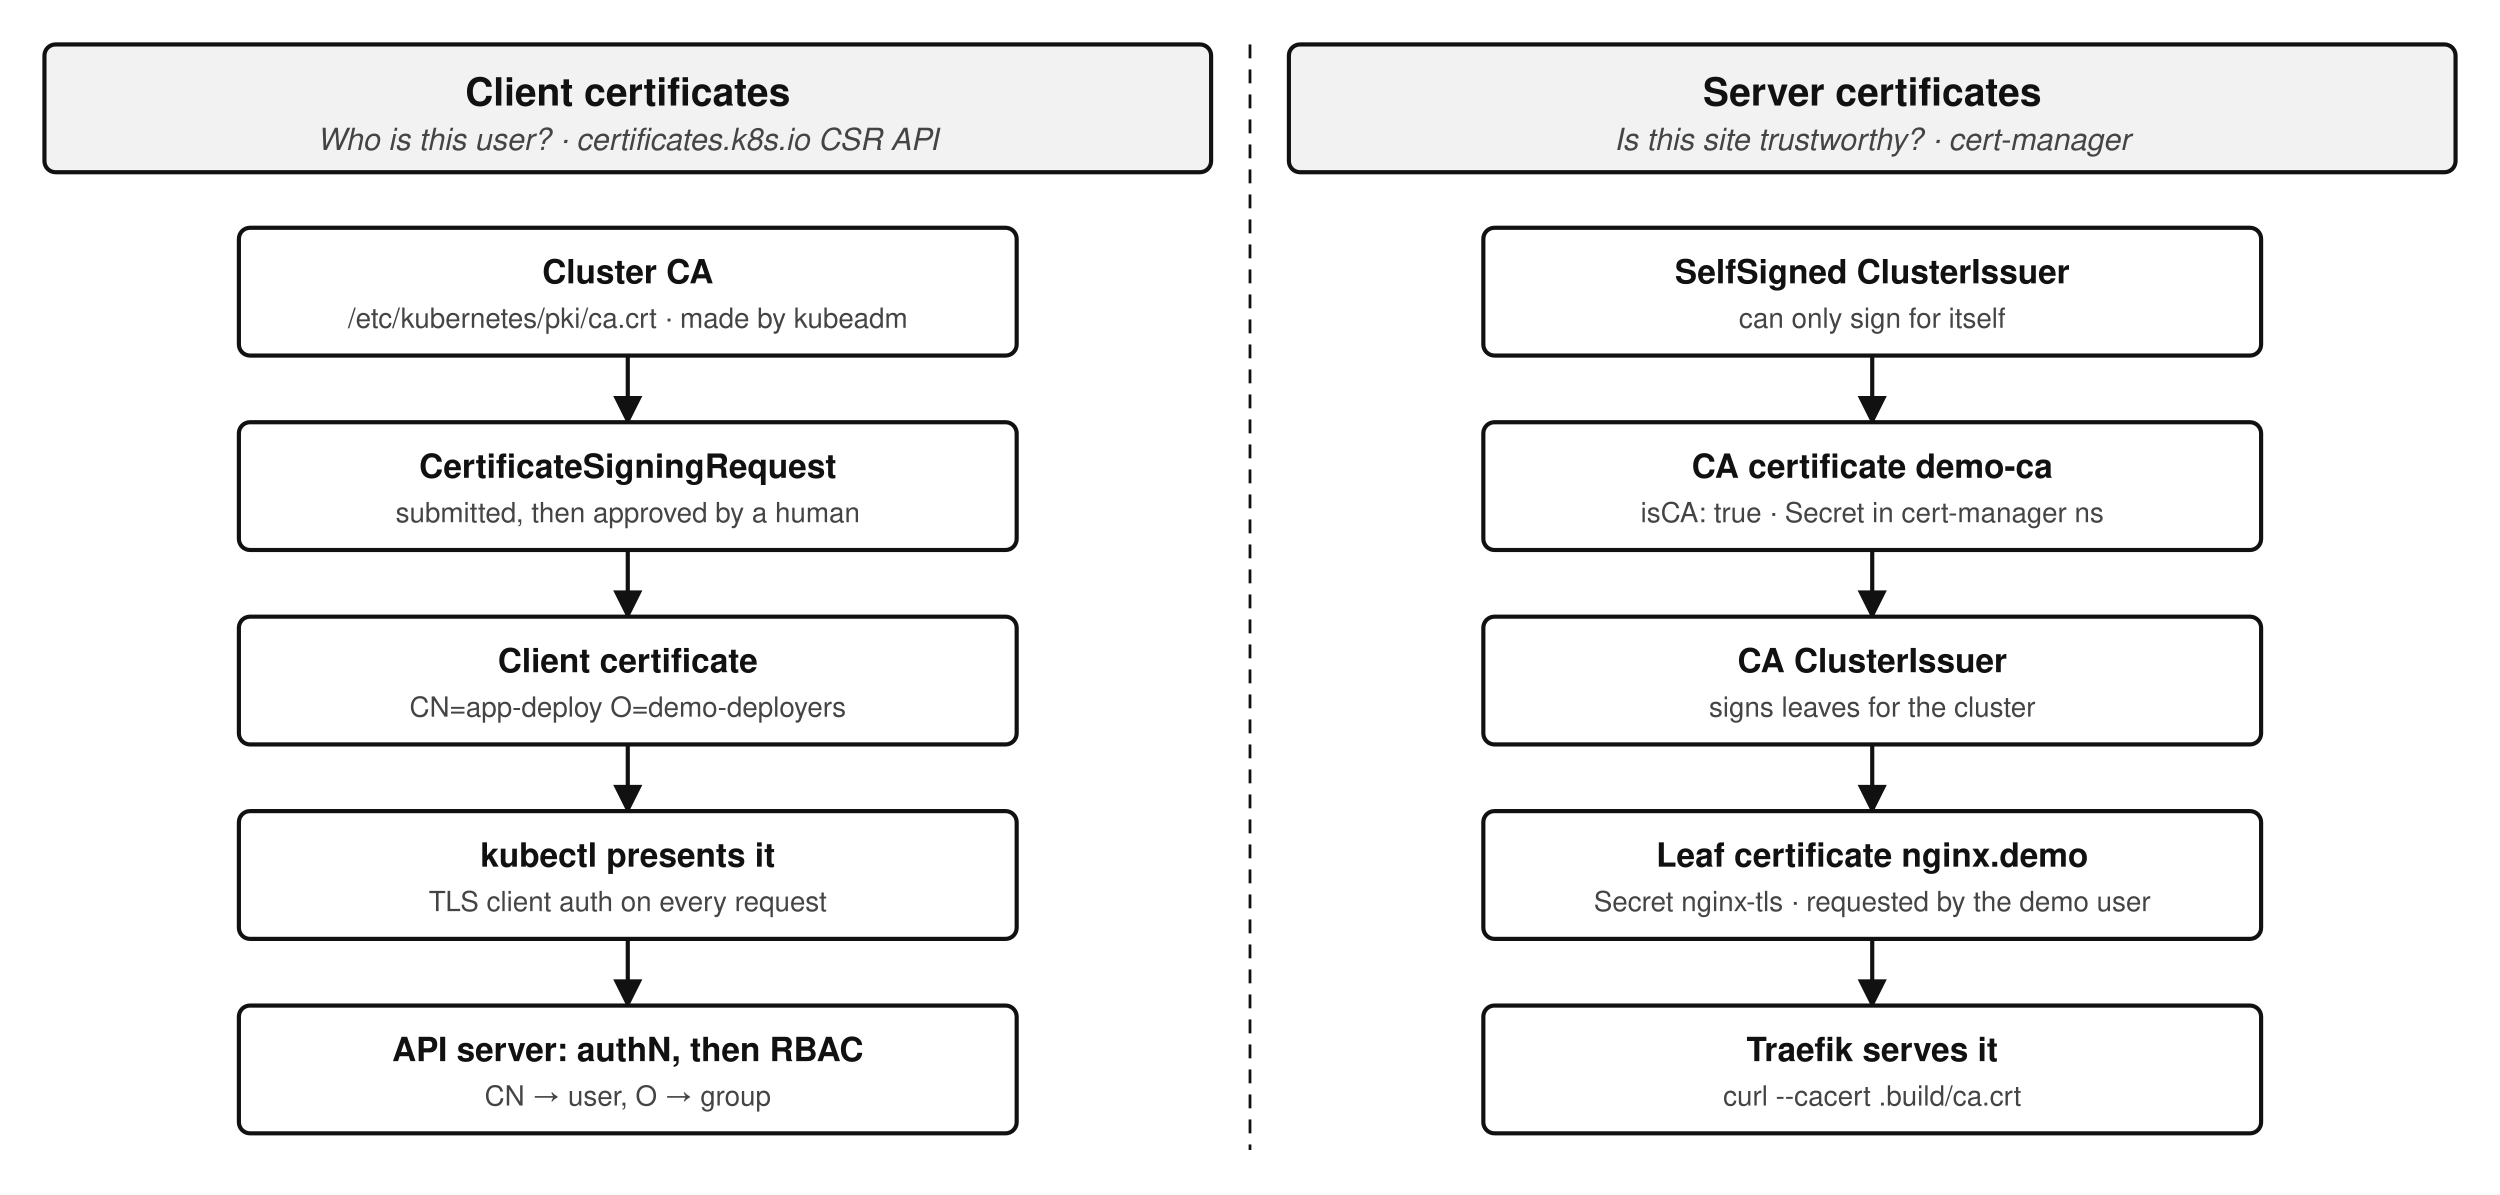
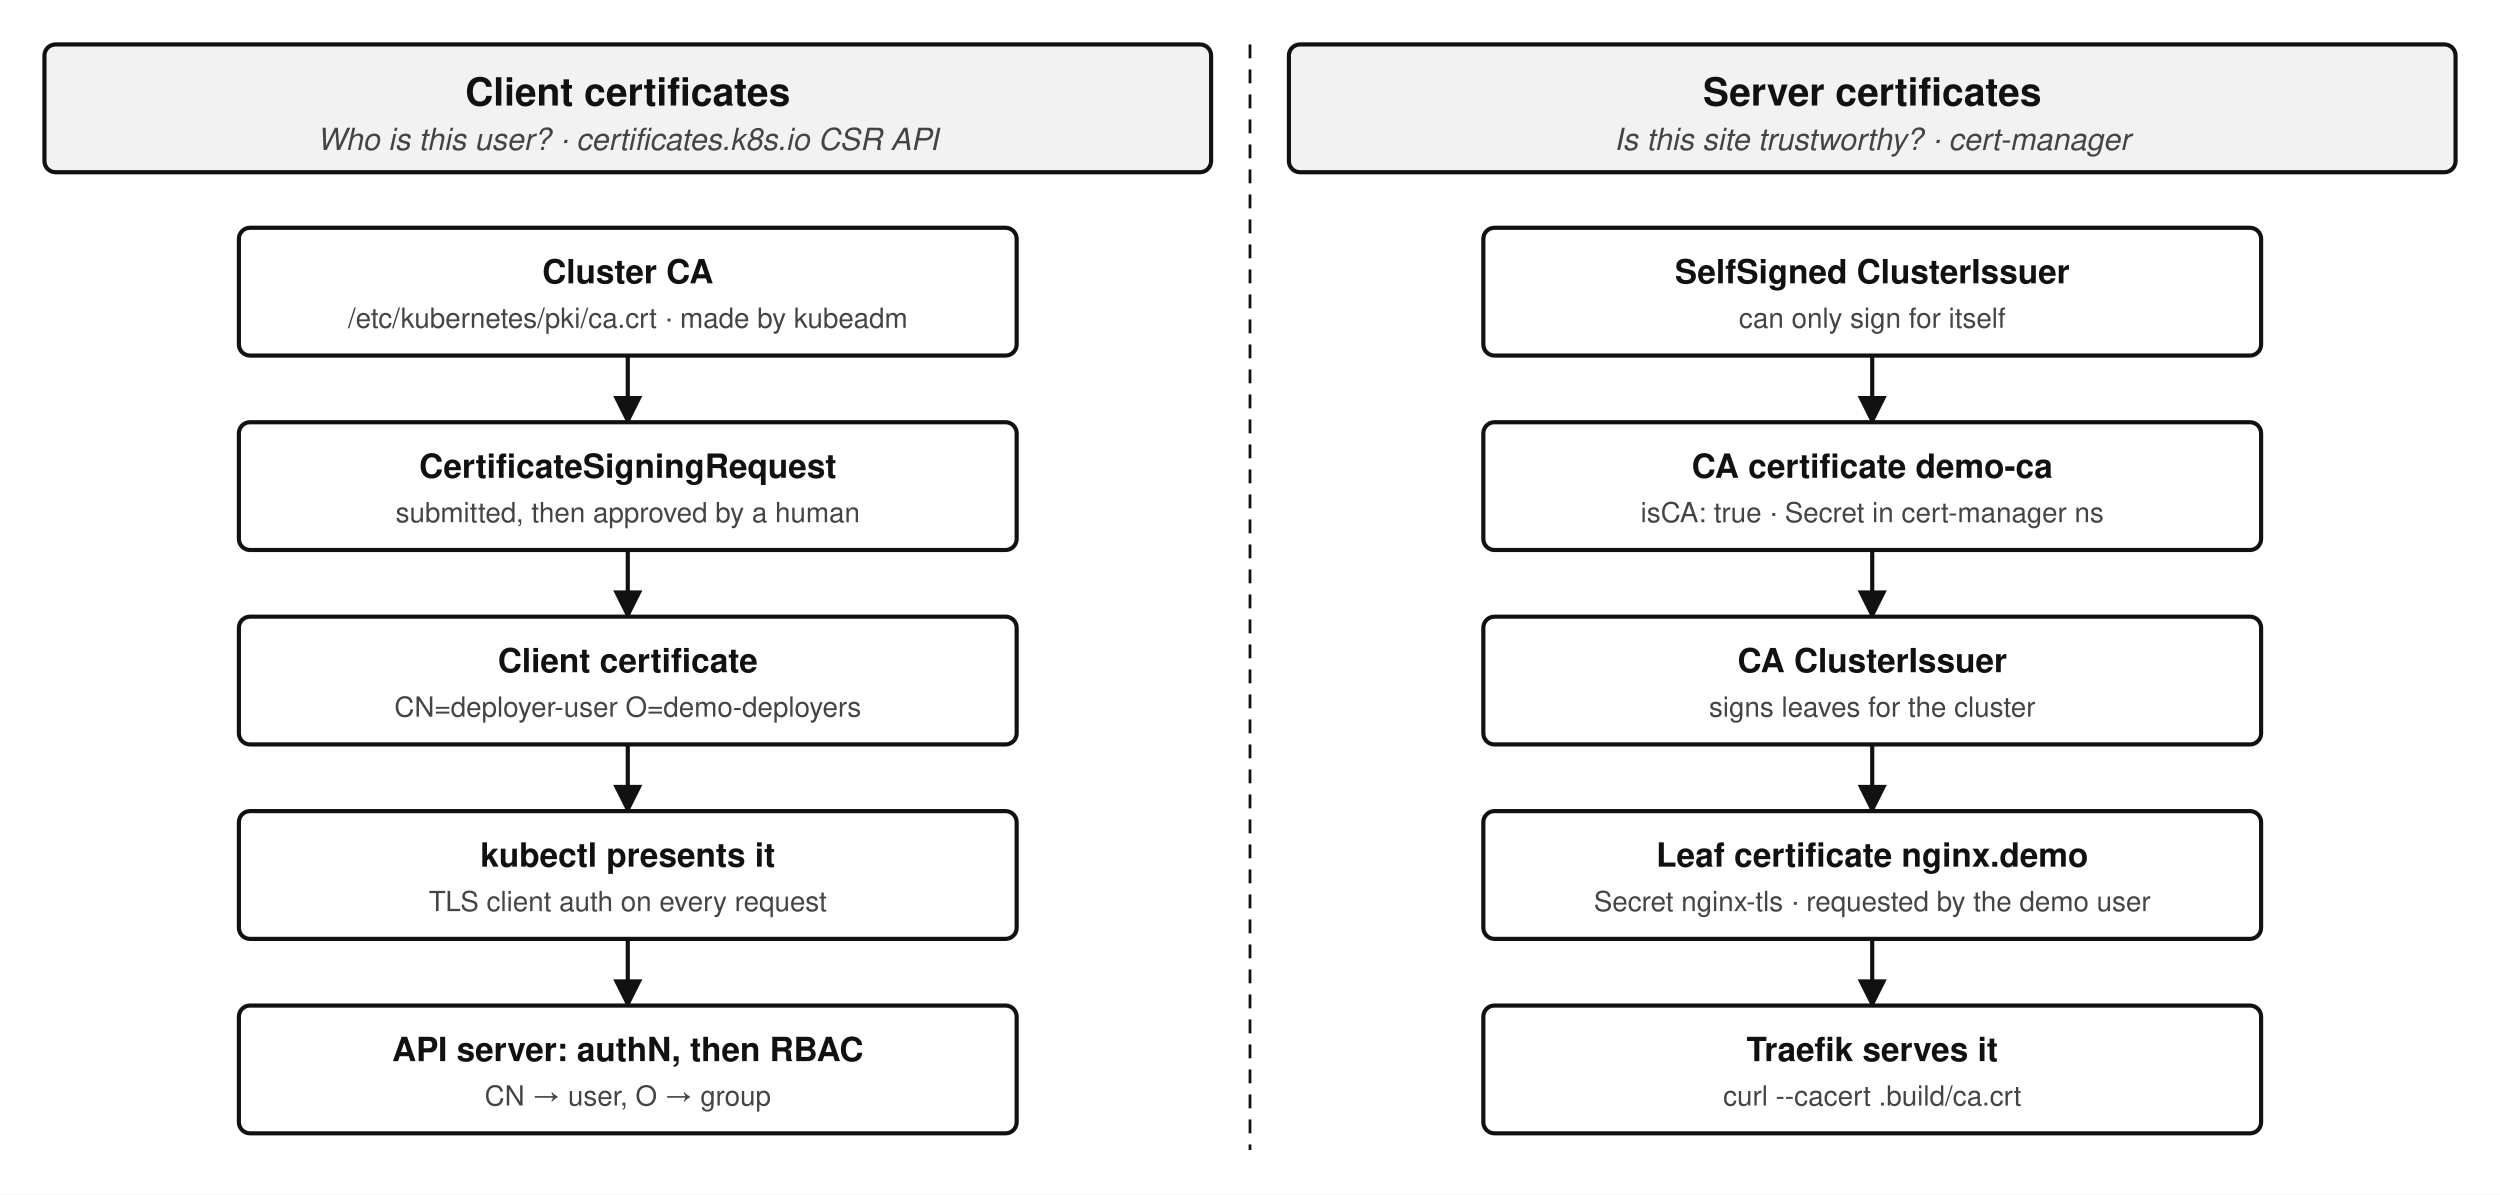
<svg xmlns="http://www.w3.org/2000/svg" viewBox="0 0 900 430" width="900" height="430" role="img" aria-label="Two unrelated certificate systems: client certificates from the CSR API answer who the user is, server certificates from cert-manager answer whether the site is trustworthy">
  <style>
    .bg  { fill: #ffffff; }
    .box { fill: #ffffff; stroke: #111111; stroke-width: 1.5; }
    .hd  { fill: #f2f2f2; stroke: #111111; stroke-width: 1.5; }
    .ln  { stroke: #111111; stroke-width: 1.5; fill: none; }
    .div { stroke: #111111; stroke-width: 1; stroke-dasharray: 5 4; }
    text { font-family: ui-sans-serif, system-ui, -apple-system, "Segoe UI", Helvetica, Arial, sans-serif; fill: #111111; }
    .h   { font-size: 14px; font-weight: 700; }
    .q   { font-size: 11px; font-style: italic; fill: #444444; }
    .t   { font-size: 12px; font-weight: 600; }
    .xs  { font-size: 10px; fill: #444444; }
  </style>
  <defs>
    <marker id="a" viewBox="0 0 10 10" refX="9" refY="5" markerWidth="7" markerHeight="7" orient="auto-start-reverse">
      <path d="M 0 0 L 10 5 L 0 10 z" fill="#111111" />
    </marker>
  </defs>
  <rect class="bg" x="0" y="0" width="900" height="430" />
  <rect class="hd" x="16" y="16" width="420" height="46" rx="4" />
  <text class="h" x="226" y="38" text-anchor="middle">Client certificates</text>
  <text class="q" x="226" y="54" text-anchor="middle">Who is this user?   ·   certificates.k8s.io CSR API</text>
  <rect class="hd" x="464" y="16" width="420" height="46" rx="4" />
  <text class="h" x="674" y="38" text-anchor="middle">Server certificates</text>
  <text class="q" x="674" y="54" text-anchor="middle">Is this site trustworthy?   ·   cert-manager</text>
  <line class="div" x1="450" y1="16" x2="450" y2="414" />
  <rect class="box" x="86" y="82" width="280" height="46" rx="4" />
  <text class="t" x="226" y="102" text-anchor="middle">Cluster CA</text>
  <text class="xs" x="226" y="118" text-anchor="middle">/etc/kubernetes/pki/ca.crt · made by kubeadm</text>
  <path class="ln" d="M226 128 L226 152" marker-end="url(#a)" />
  <rect class="box" x="86" y="152" width="280" height="46" rx="4" />
  <text class="t" x="226" y="172" text-anchor="middle">CertificateSigningRequest</text>
  <text class="xs" x="226" y="188" text-anchor="middle">submitted, then approved by a human</text>
  <path class="ln" d="M226 198 L226 222" marker-end="url(#a)" />
  <rect class="box" x="86" y="222" width="280" height="46" rx="4" />
  <text class="t" x="226" y="242" text-anchor="middle">Client certificate</text>
-   <text class="xs" x="226" y="258" text-anchor="middle">CN=app-deploy   O=demo-deployers</text>
+   <text class="xs" x="226" y="258" text-anchor="middle">CN=deployer-user   O=demo-deployers</text>
  <path class="ln" d="M226 268 L226 292" marker-end="url(#a)" />
  <rect class="box" x="86" y="292" width="280" height="46" rx="4" />
  <text class="t" x="226" y="312" text-anchor="middle">kubectl presents it</text>
  <text class="xs" x="226" y="328" text-anchor="middle">TLS client auth on every request</text>
  <path class="ln" d="M226 338 L226 362" marker-end="url(#a)" />
  <rect class="box" x="86" y="362" width="280" height="46" rx="4" />
  <text class="t" x="226" y="382" text-anchor="middle">API server: authN, then RBAC</text>
  <text class="xs" x="226" y="398" text-anchor="middle">CN → user, O → group</text>
  <rect class="box" x="534" y="82" width="280" height="46" rx="4" />
  <text class="t" x="674" y="102" text-anchor="middle">SelfSigned ClusterIssuer</text>
  <text class="xs" x="674" y="118" text-anchor="middle">can only sign for itself</text>
  <path class="ln" d="M674 128 L674 152" marker-end="url(#a)" />
  <rect class="box" x="534" y="152" width="280" height="46" rx="4" />
  <text class="t" x="674" y="172" text-anchor="middle">CA certificate  demo-ca</text>
  <text class="xs" x="674" y="188" text-anchor="middle">isCA: true · Secret in cert-manager ns</text>
  <path class="ln" d="M674 198 L674 222" marker-end="url(#a)" />
  <rect class="box" x="534" y="222" width="280" height="46" rx="4" />
  <text class="t" x="674" y="242" text-anchor="middle">CA ClusterIssuer</text>
  <text class="xs" x="674" y="258" text-anchor="middle">signs leaves for the cluster</text>
  <path class="ln" d="M674 268 L674 292" marker-end="url(#a)" />
  <rect class="box" x="534" y="292" width="280" height="46" rx="4" />
  <text class="t" x="674" y="312" text-anchor="middle">Leaf certificate  nginx.demo</text>
  <text class="xs" x="674" y="328" text-anchor="middle">Secret nginx-tls · requested by the demo user</text>
  <path class="ln" d="M674 338 L674 362" marker-end="url(#a)" />
  <rect class="box" x="534" y="362" width="280" height="46" rx="4" />
  <text class="t" x="674" y="382" text-anchor="middle">Traefik serves it</text>
  <text class="xs" x="674" y="398" text-anchor="middle">curl --cacert .build/ca.crt</text>
</svg>
